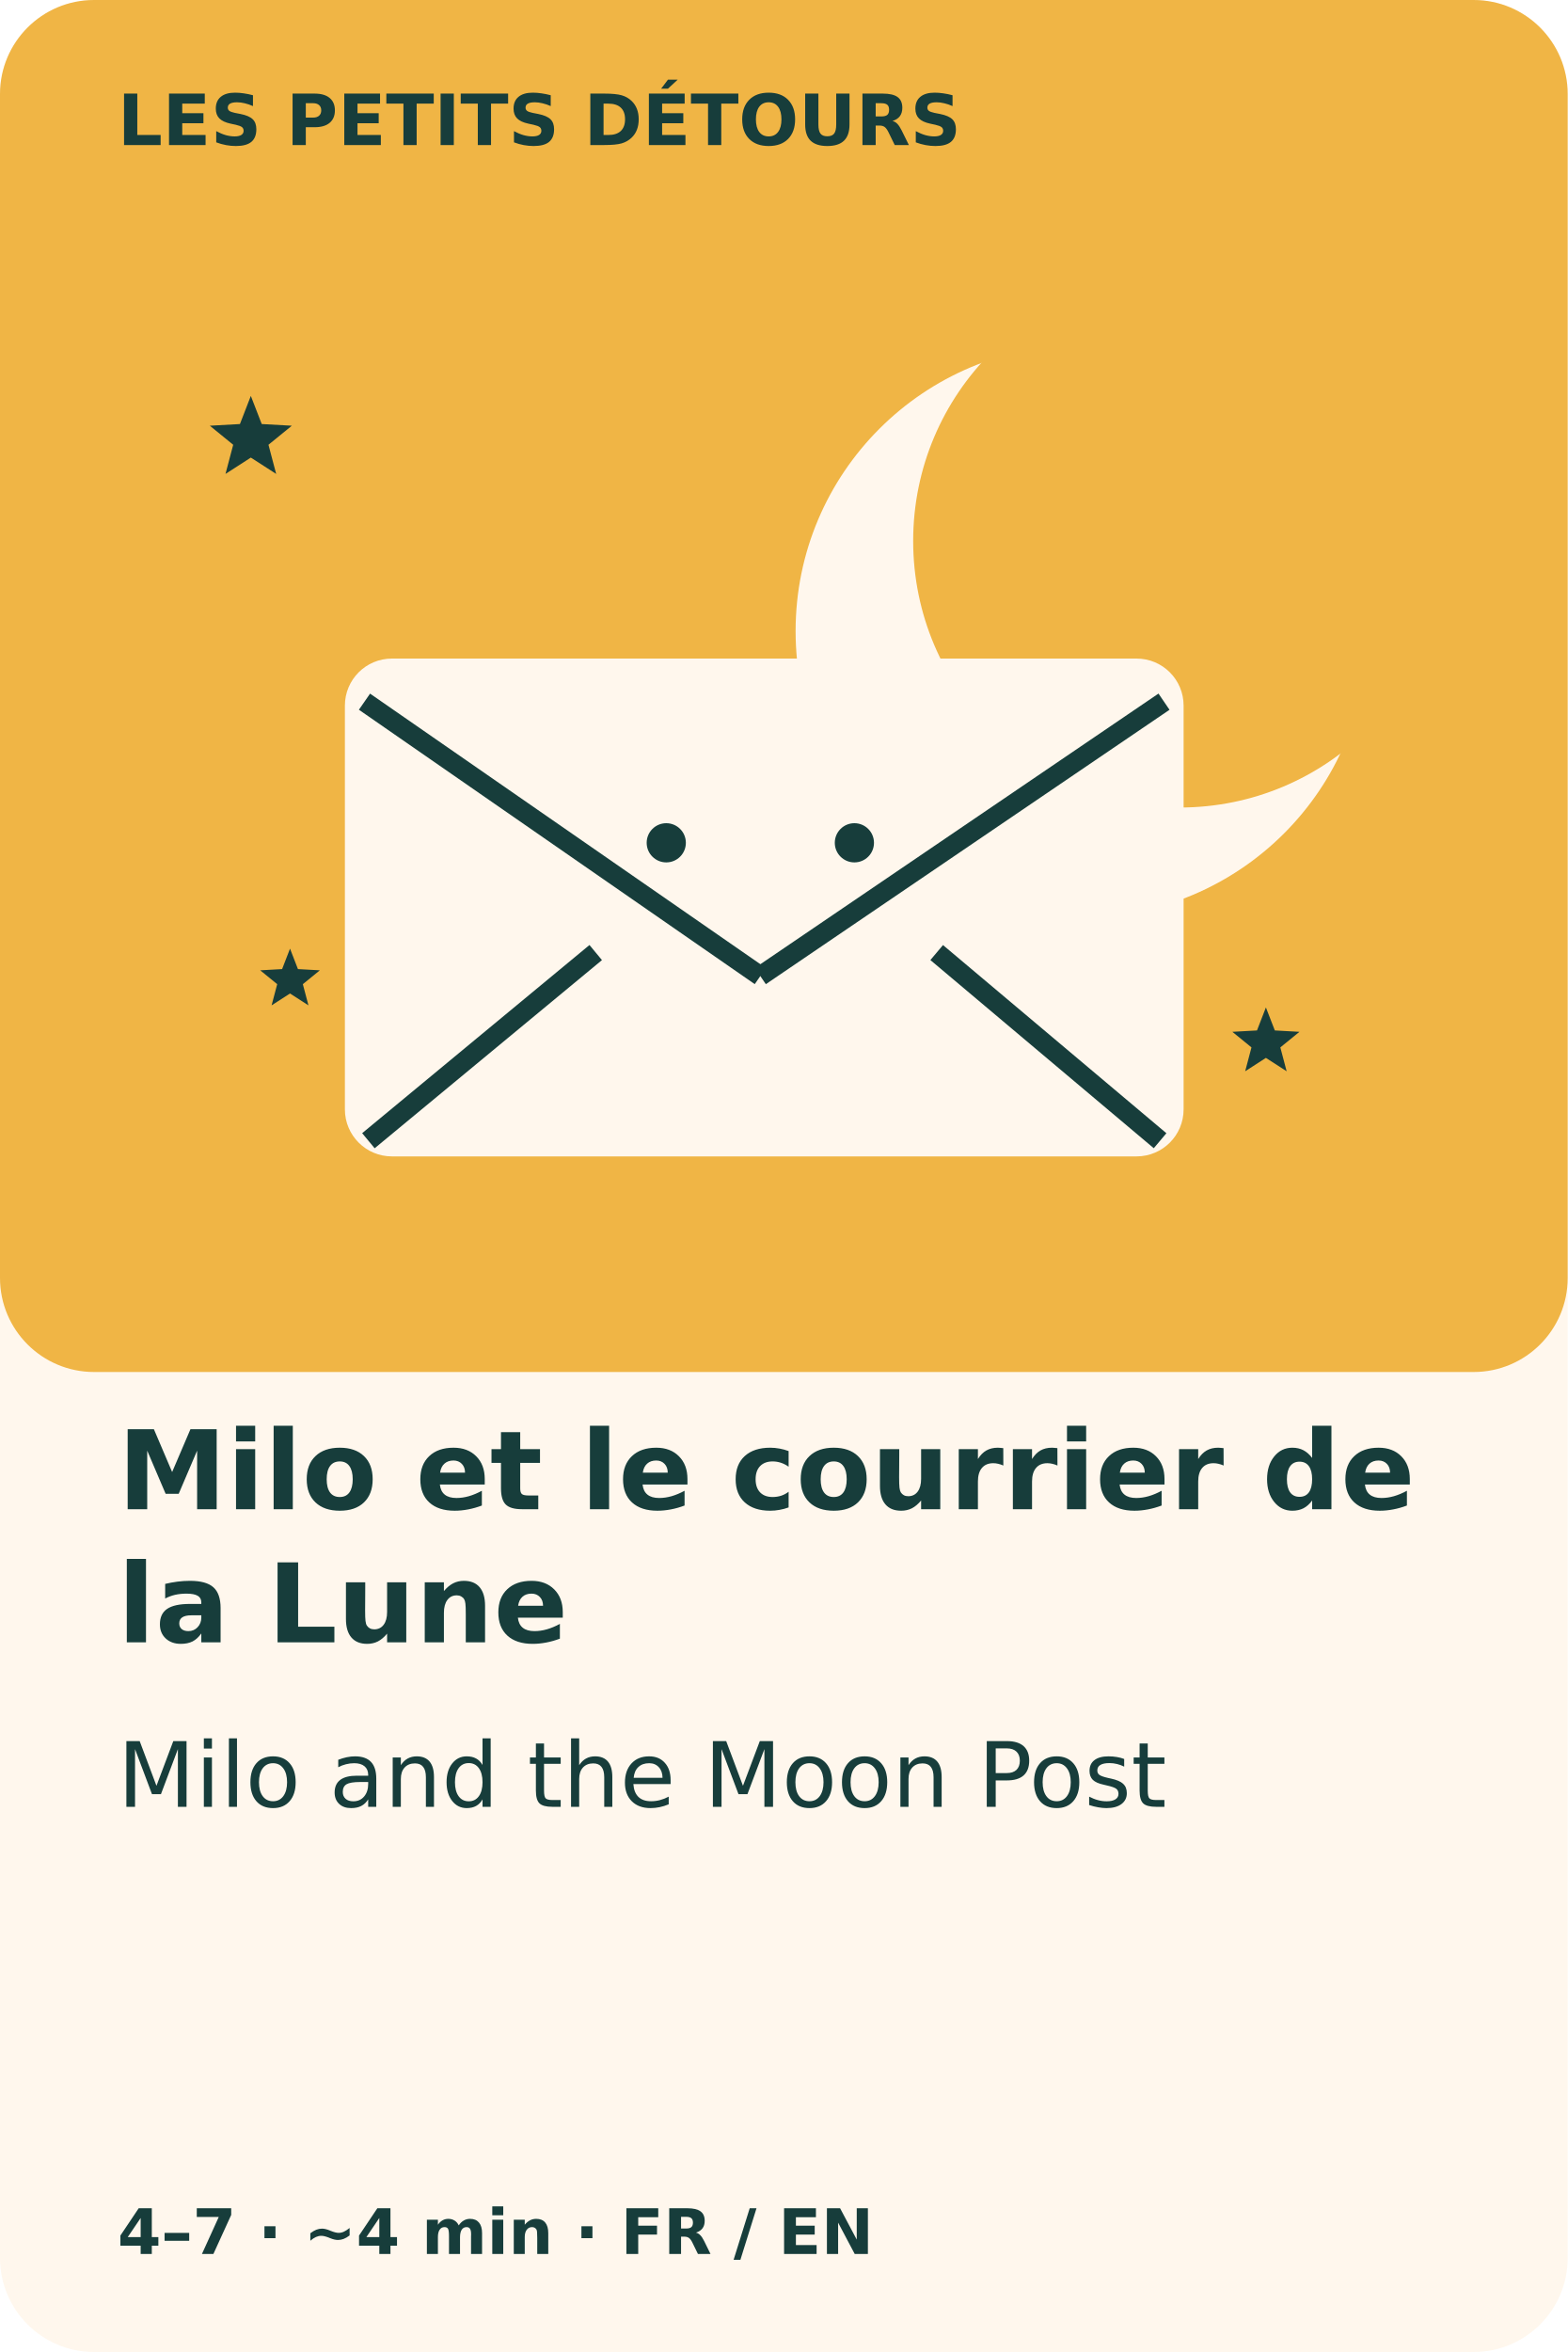
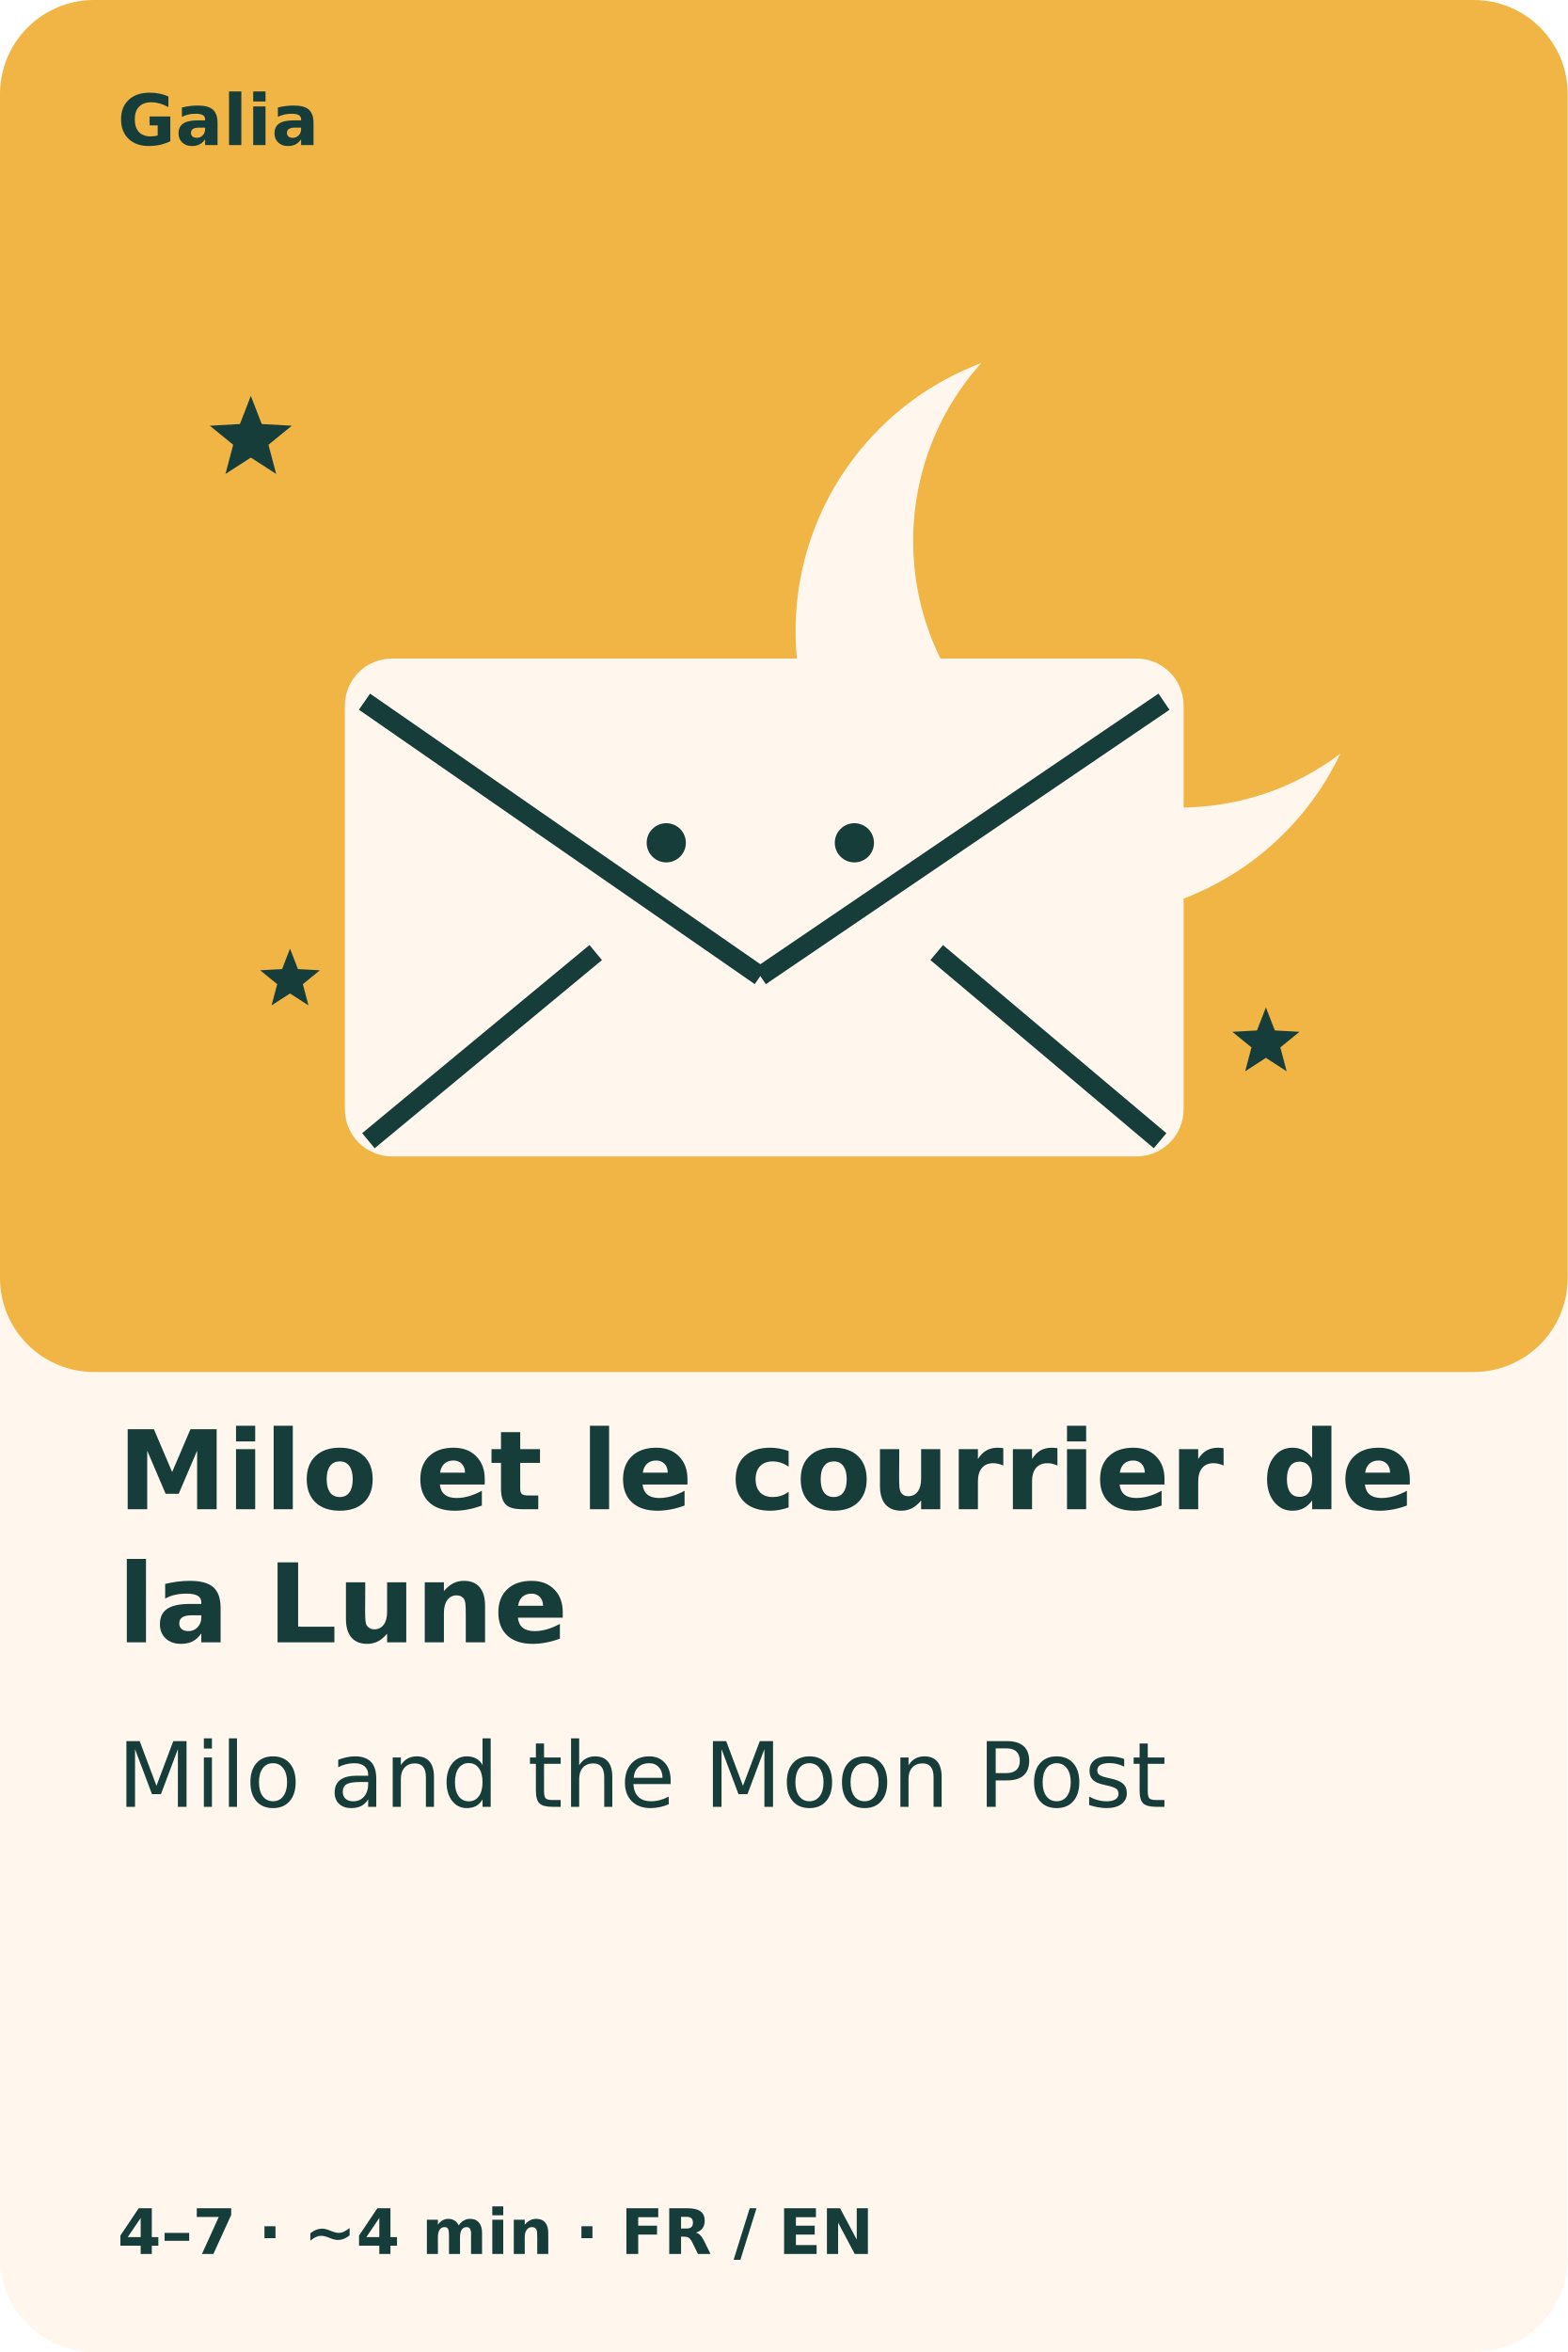
<svg xmlns="http://www.w3.org/2000/svg" width="400" height="600" preserveAspectRatio="xMinYMin meet" viewBox="0 0 400 600" version="1.0" fill-rule="evenodd">
  <clipPath id="clip">
    <rect x="0" y="0" width="400" height="600" />
  </clipPath>
  <g id="group" transform="scale(1,-1) translate(0,-600)" style="clip-path: url(#clip)">
    <g transform="">
      <rect x="0" y="0" width="400" height="600" rx="24" ry="24" style="stroke: none; stroke-linecap: butt; stroke-width: 1; fill: rgb(100%,97%,93%); fill-rule: evenodd;" />
      <rect x="0" y="250" width="400" height="350" rx="24" ry="24" style="stroke: none; stroke-linecap: butt; stroke-width: 1; fill: rgb(94%,71%,27%); fill-rule: evenodd;" />
-       <text x="30" y="563" style="font-family: DejaVu Sans, Arial, sans-serif; font-weight: bold; font-size: 18px;fill: rgb(9%,24%,23%); stroke:none;" transform="translate(0,1126) scale(1,-1)">LES PETITS DÉTOURS</text>
+       <text x="30" y="563" style="font-family: DejaVu Sans, Arial, sans-serif; font-weight: bold; font-size: 18px;fill: rgb(9%,24%,23%); stroke:none;" transform="translate(0,1126) scale(1,-1)">Galia</text>
      <circle cx="276" cy="439" r="73" style="stroke: none; stroke-linecap: butt; stroke-width: 1; fill: rgb(100%,97%,93%); fill-rule: evenodd;" />
      <circle cx="301" cy="462" r="68" style="stroke: none; stroke-linecap: butt; stroke-width: 1; fill: rgb(94%,71%,27%); fill-rule: evenodd;" />
      <polygon points="64 499, 61.22 491.827, 53.538 491.399, 59.502 486.538, 57.534 479.101, 64 483.27, 70.466 479.101, 68.499 486.538, 74.462 491.399, 66.78 491.827" style="stroke: none; stroke-linecap: butt; stroke-width: 1; fill: rgb(9%,24%,23%); fill-rule: evenodd;" />
      <polygon points="323 343, 320.725 337.131, 314.44 336.781, 319.319 332.804, 317.71 326.719, 323 330.13, 328.29 326.719, 326.681 332.804, 331.56 336.781, 325.275 337.131" style="stroke: none; stroke-linecap: butt; stroke-width: 1; fill: rgb(9%,24%,23%); fill-rule: evenodd;" />
      <polygon points="74 358, 71.978 352.783, 66.392 352.472, 70.728 348.937, 69.298 343.528, 74 346.56, 78.702 343.528, 77.272 348.937, 81.608 352.472, 76.022 352.783" style="stroke: none; stroke-linecap: butt; stroke-width: 1; fill: rgb(9%,24%,23%); fill-rule: evenodd;" />
      <rect x="88" y="305" width="214" height="127" rx="12" ry="12" style="stroke: none; stroke-linecap: butt; stroke-width: 1; fill: rgb(100%,97%,93%); fill-rule: evenodd;" />
      <path d="M 93,421 L 194,351 Z" style="stroke: rgb(9%,24%,23%); stroke-linecap: round; stroke-width: 5;" />
      <path d="M 194,351 L 297,421 Z" style="stroke: rgb(9%,24%,23%); stroke-linecap: round; stroke-width: 5;" />
      <path d="M 94,309 L 152,357 Z" style="stroke: rgb(9%,24%,23%); stroke-linecap: round; stroke-width: 5;" />
      <path d="M 296,309 L 239,357 Z" style="stroke: rgb(9%,24%,23%); stroke-linecap: round; stroke-width: 5;" />
      <circle cx="170" cy="385" r="5" style="stroke: none; stroke-linecap: butt; stroke-width: 1; fill: rgb(9%,24%,23%); fill-rule: evenodd;" />
      <circle cx="218" cy="385" r="5" style="stroke: none; stroke-linecap: butt; stroke-width: 1; fill: rgb(9%,24%,23%); fill-rule: evenodd;" />
      <text x="30" y="215" style="font-family: DejaVu Sans, Arial, sans-serif; font-weight: bold; font-size: 28px;fill: rgb(9%,24%,23%); stroke:none;" transform="translate(0,430) scale(1,-1)">Milo et le courrier de</text>
      <text x="30" y="181.96" style="font-family: DejaVu Sans, Arial, sans-serif; font-weight: bold; font-size: 28px;fill: rgb(9%,24%,23%); stroke:none;" transform="translate(0,363) scale(1,-1)">la Lune</text>
      <text x="30" y="139.92" style="font-family: DejaVu Sans, Arial, sans-serif; font-size: 23px;fill: rgb(9%,24%,23%); stroke:none;" transform="translate(0,279) scale(1,-1)">Milo and the Moon Post</text>
      <text x="30" y="25" style="font-family: DejaVu Sans, Arial, sans-serif; font-weight: bold; font-size: 16px;fill: rgb(9%,24%,23%); stroke:none;" transform="translate(0,50) scale(1,-1)">4–7 · ~4 min · FR / EN</text>
    </g>
  </g>
</svg>
